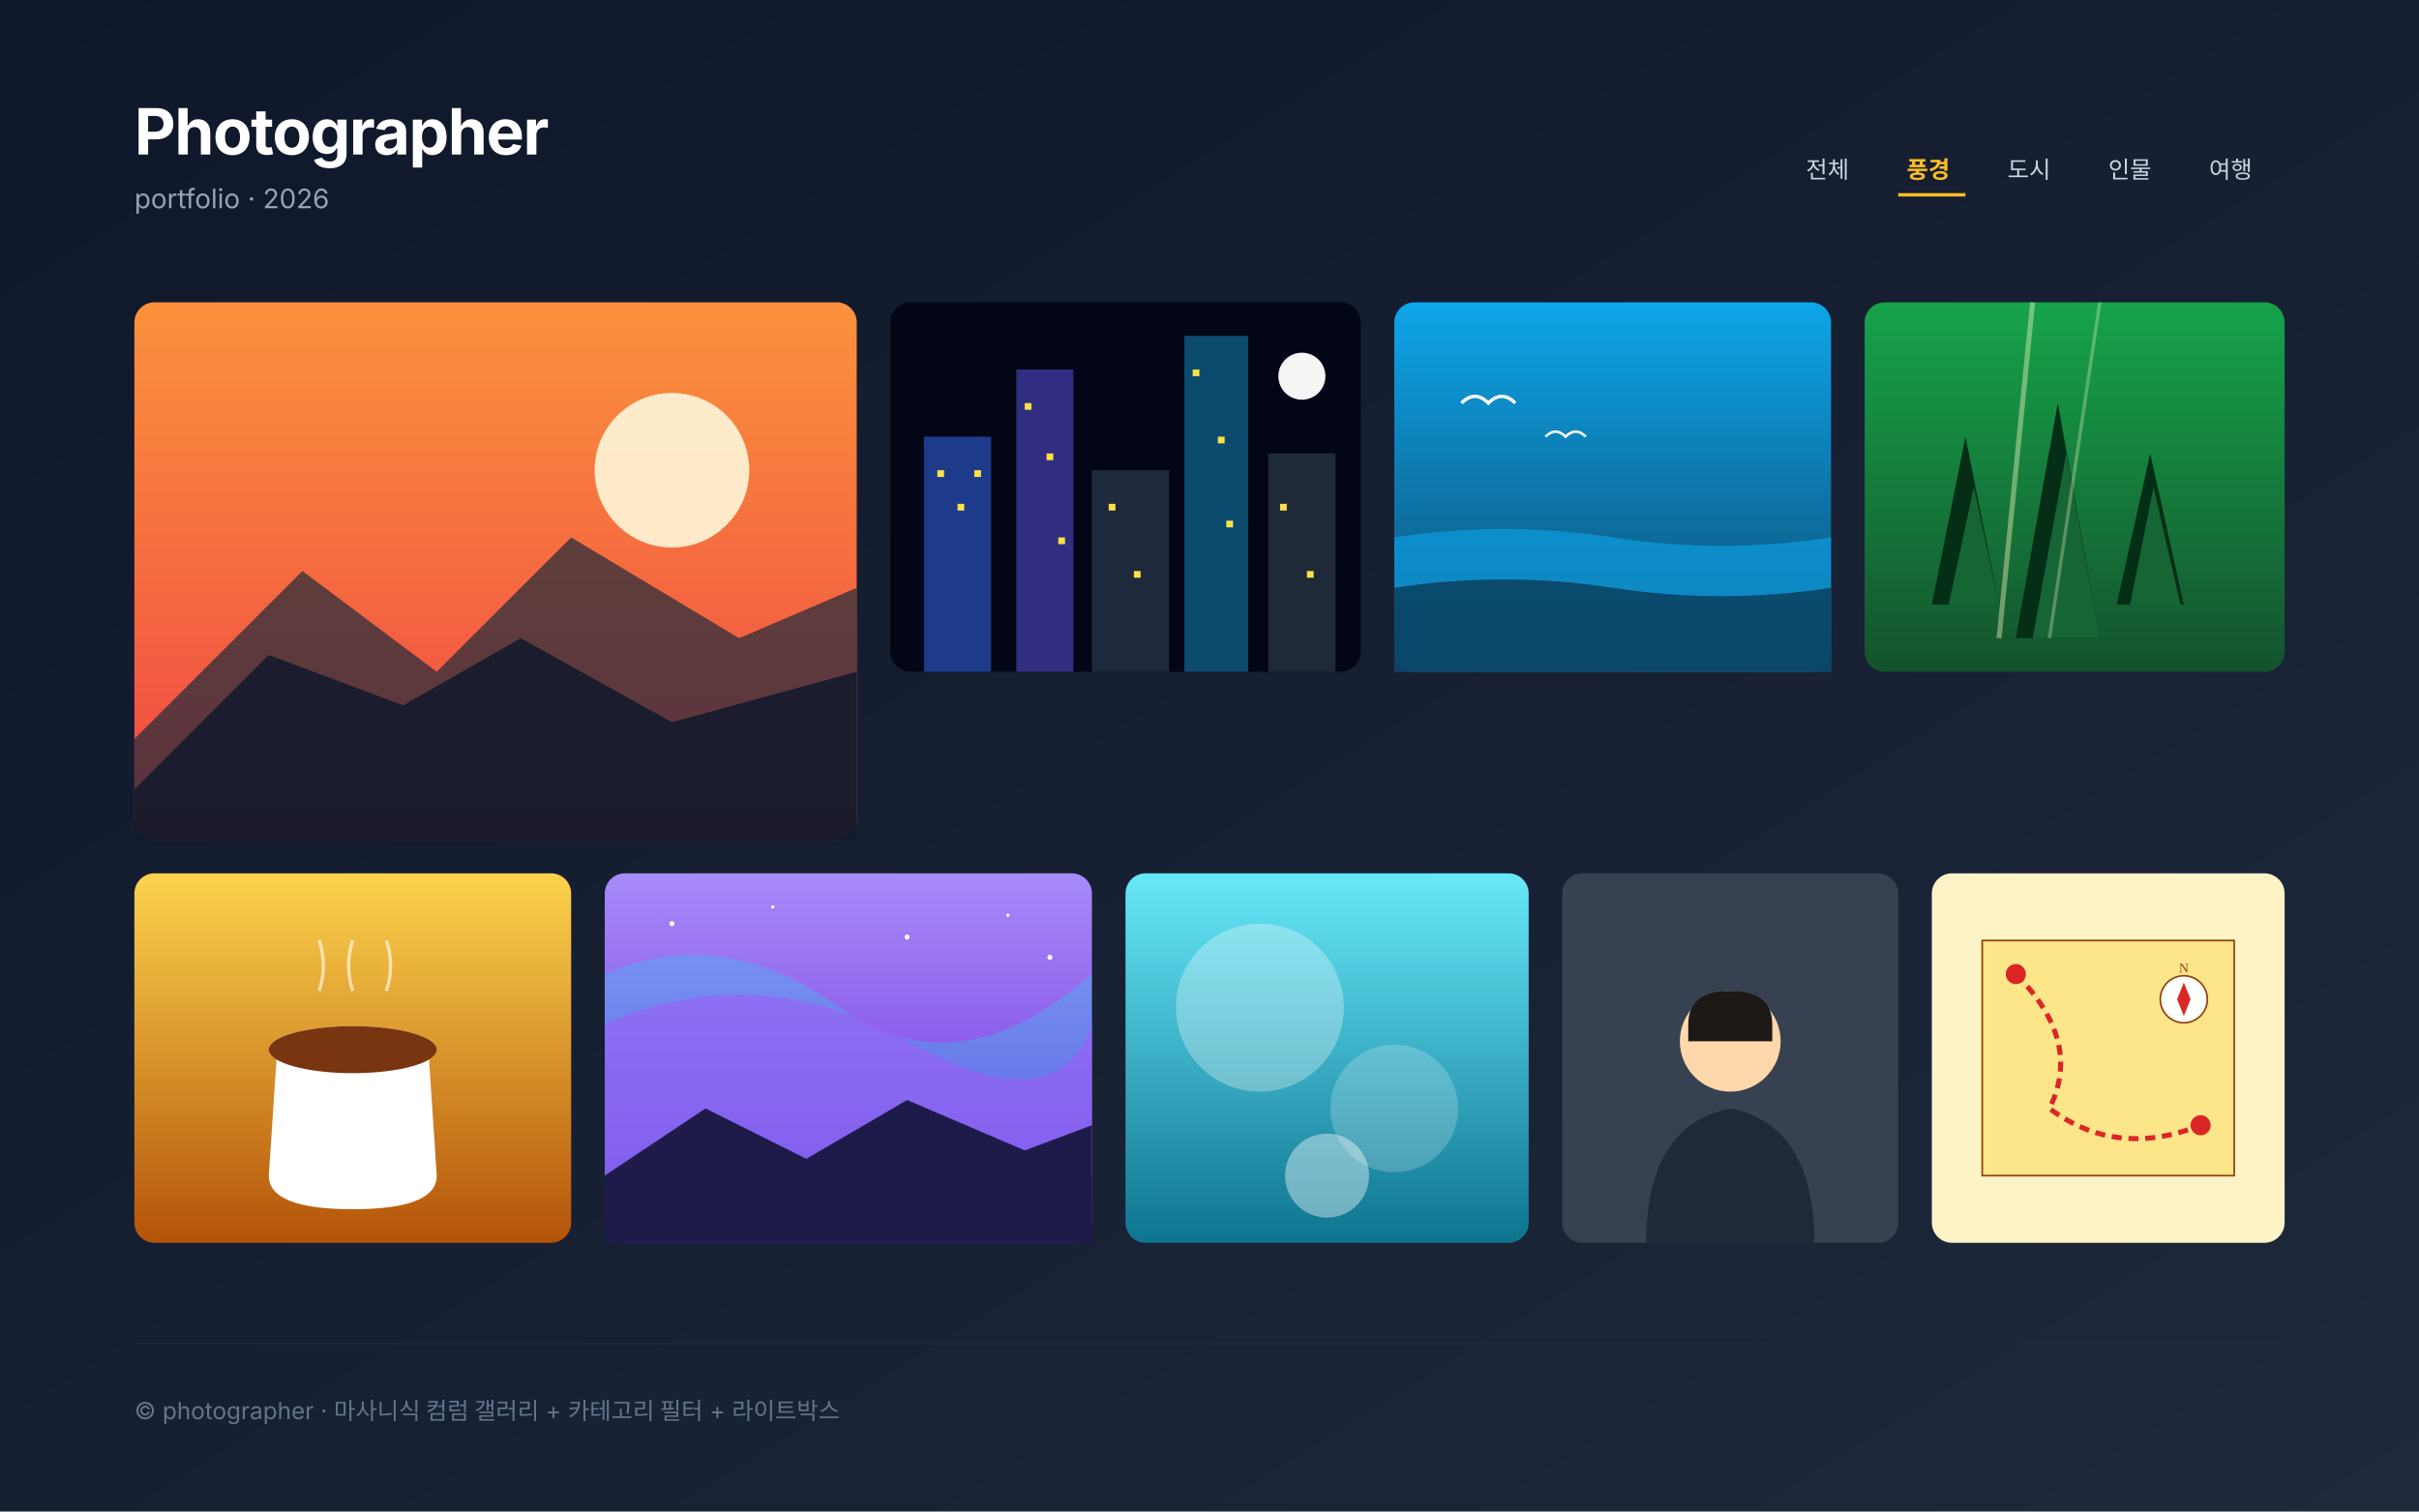
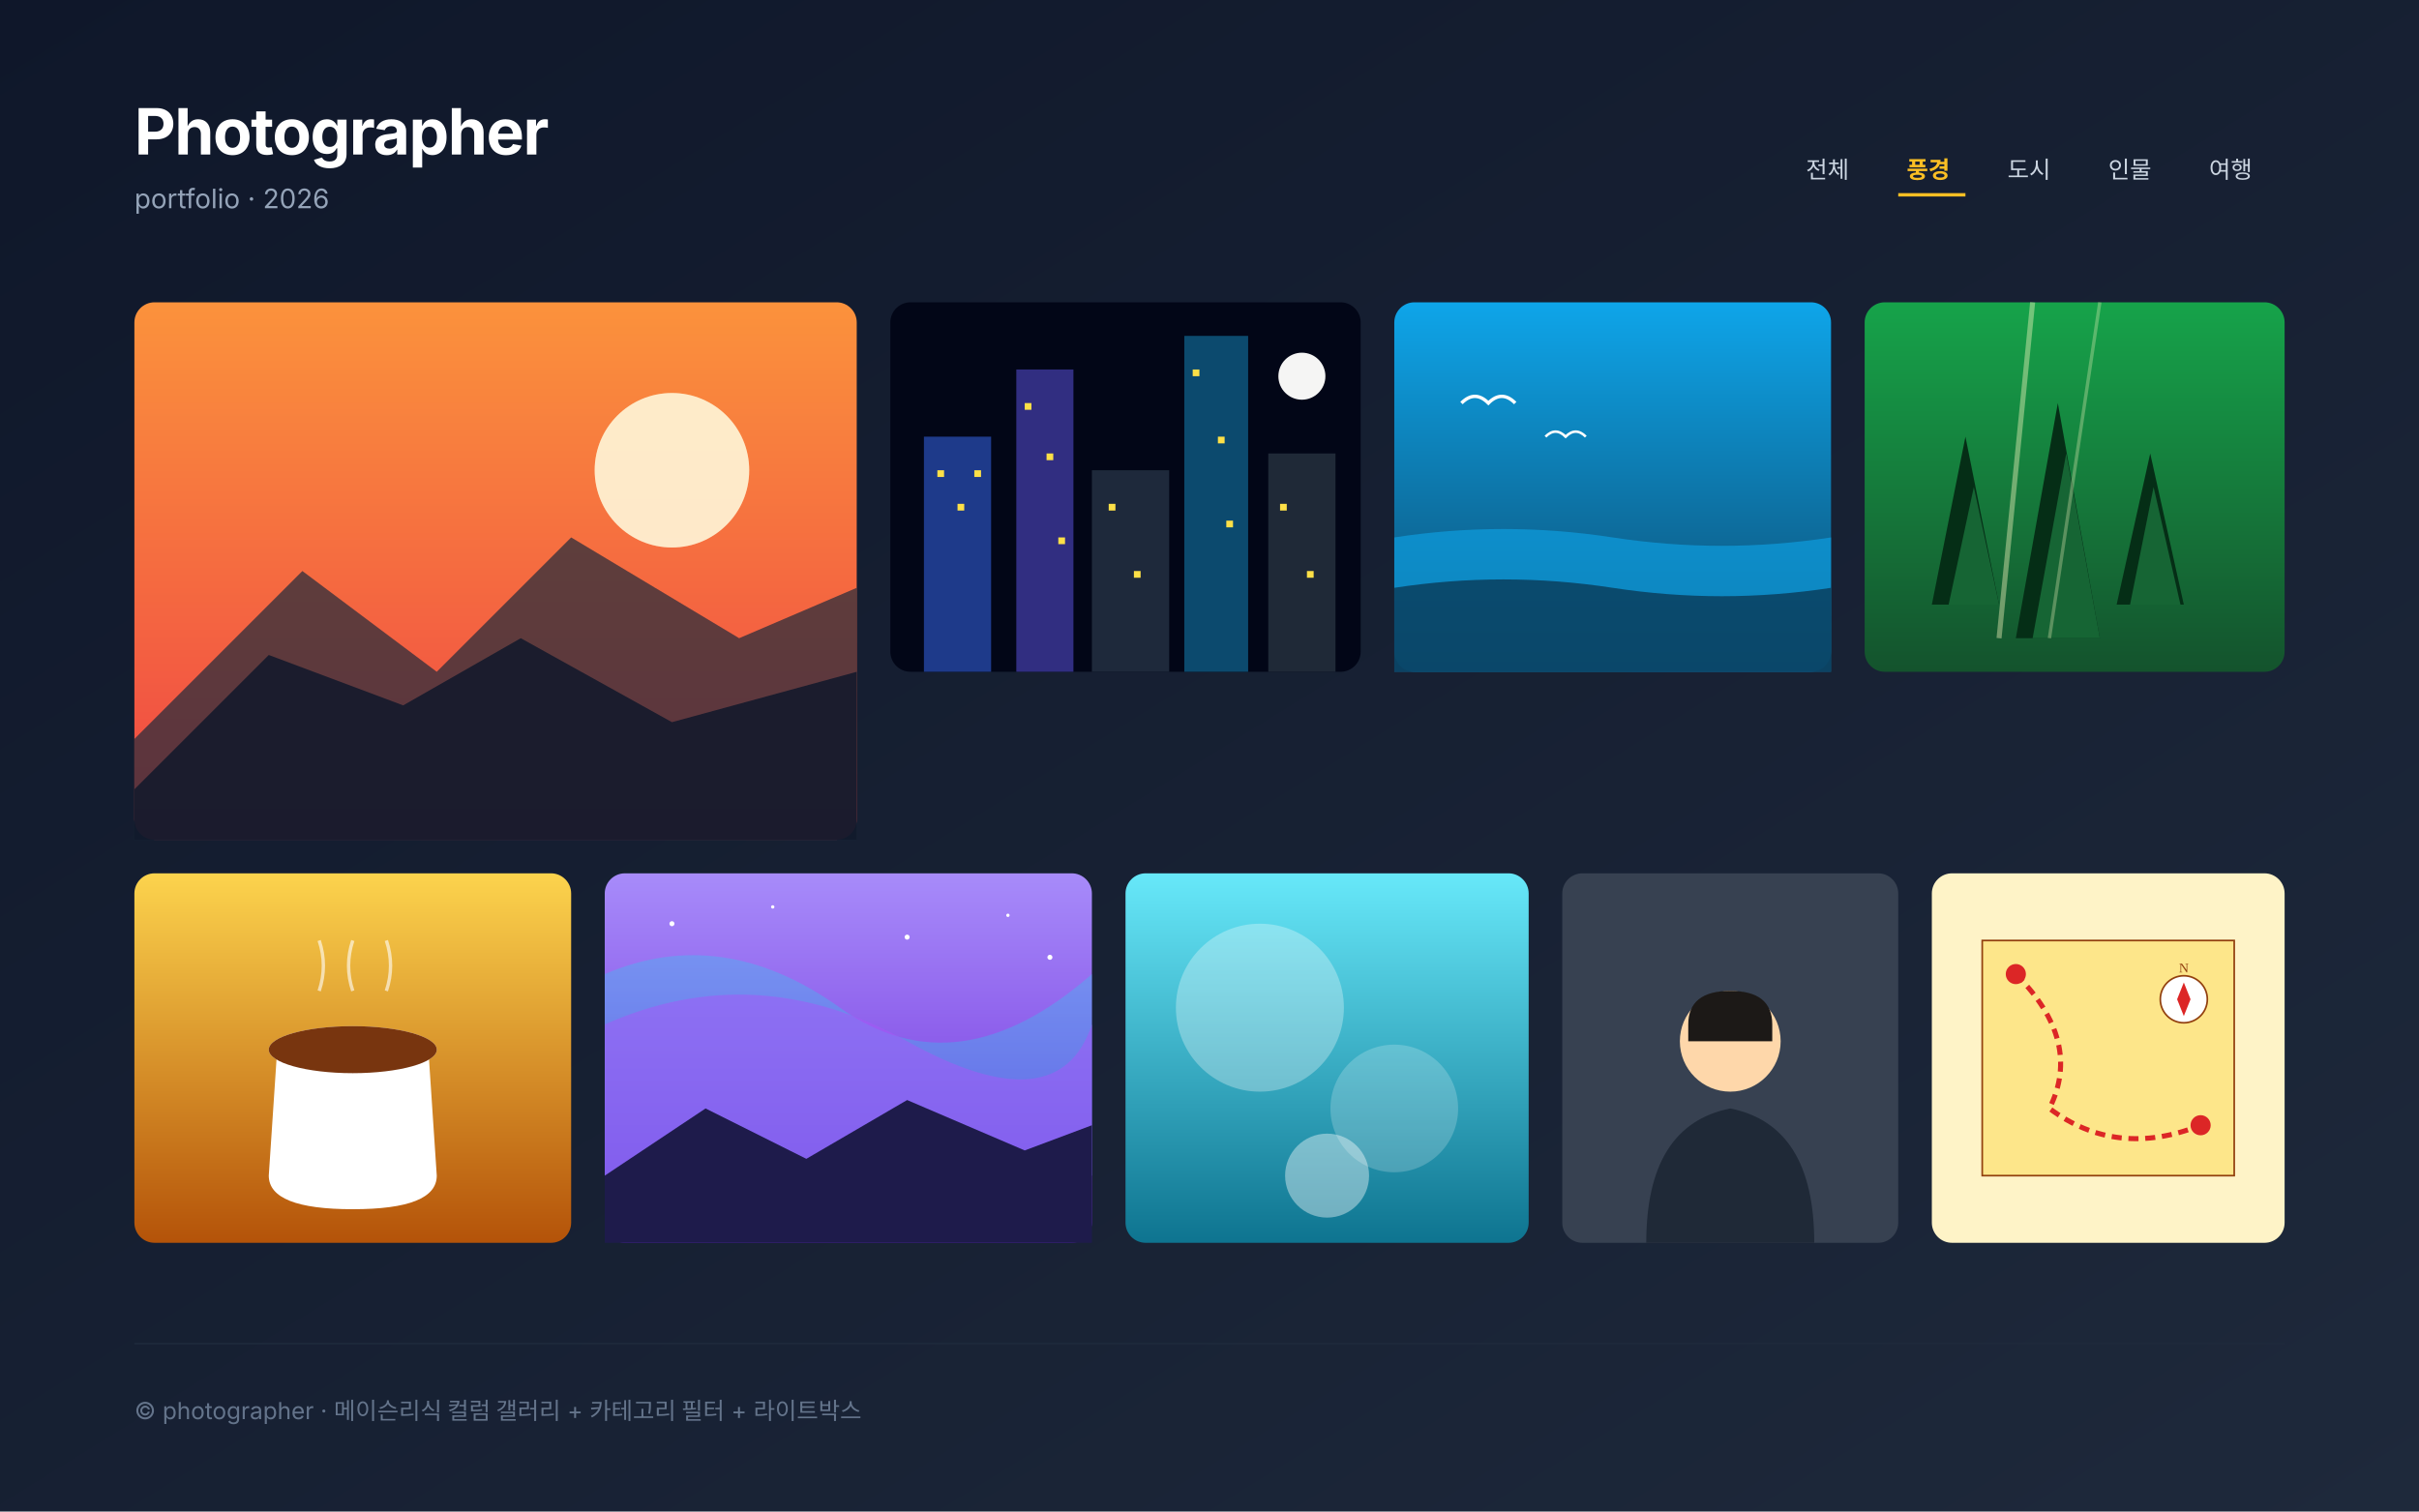
<svg xmlns="http://www.w3.org/2000/svg" viewBox="0 0 1440 900" width="1440" height="900" role="img" aria-label="사진작가 포트폴리오 미리보기">
  <defs>
    <linearGradient id="bg-pg" x1="0" y1="0" x2="1" y2="1">
      <stop offset="0" stop-color="#0f172a" />
      <stop offset="1" stop-color="#1e293b" />
    </linearGradient>
    <linearGradient id="sky" x1="0" y1="0" x2="0" y2="1">
      <stop offset="0" stop-color="#fb923c" />
      <stop offset="1" stop-color="#ef4444" />
    </linearGradient>
    <linearGradient id="sea" x1="0" y1="0" x2="0" y2="1">
      <stop offset="0" stop-color="#0ea5e9" />
      <stop offset="1" stop-color="#0c4a6e" />
    </linearGradient>
    <linearGradient id="forest" x1="0" y1="0" x2="0" y2="1">
      <stop offset="0" stop-color="#16a34a" />
      <stop offset="1" stop-color="#14532d" />
    </linearGradient>
    <linearGradient id="purple" x1="0" y1="0" x2="0" y2="1">
      <stop offset="0" stop-color="#a78bfa" />
      <stop offset="1" stop-color="#6d28d9" />
    </linearGradient>
    <linearGradient id="warm" x1="0" y1="0" x2="0" y2="1">
      <stop offset="0" stop-color="#fcd34d" />
      <stop offset="1" stop-color="#b45309" />
    </linearGradient>
    <linearGradient id="cool" x1="0" y1="0" x2="0" y2="1">
      <stop offset="0" stop-color="#67e8f9" />
      <stop offset="1" stop-color="#0e7490" />
    </linearGradient>
  </defs>
  <rect width="1440" height="900" fill="url(#bg-pg)" />
  <g font-family="-apple-system, 'Segoe UI', system-ui, sans-serif">
    <text x="80" y="92" fill="#fff" font-size="38" font-weight="700" letter-spacing="-0.02em">Photographer</text>
    <text x="80" y="124" fill="#94a3b8" font-size="16">portfolio · 2026</text>
    <g font-size="14" fill="#cbd5e1">
      <text x="1075" y="106">전체</text>
      <text x="1135" y="106" fill="#fbbf24" font-weight="700">풍경</text>
      <text x="1195" y="106">도시</text>
      <text x="1255" y="106">인물</text>
      <text x="1315" y="106">여행</text>
      <line x1="1130" y1="116" x2="1170" y2="116" stroke="#fbbf24" stroke-width="2" />
    </g>
  </g>
  <g>
    <g transform="translate(80,180)">
      <rect width="430" height="320" rx="12" fill="url(#sky)" />
      <polygon points="0,260 100,160 180,220 260,140 360,200 430,170 430,320 0,320" fill="#1e293b" opacity="0.7" />
      <polygon points="0,290 80,210 160,240 230,200 320,250 430,220 430,320 0,320" fill="#0f172a" opacity="0.85" />
      <circle cx="320" cy="100" r="46" fill="#fef3c7" opacity="0.85" />
      <circle cx="320" cy="100" r="46" fill="#fff" opacity="0.3" />
    </g>
    <g transform="translate(530,180)">
      <rect width="280" height="220" rx="12" fill="#020617" />
      <rect x="20" y="80" width="40" height="140" fill="#1e3a8a" />
      <rect x="75" y="40" width="34" height="180" fill="#312e81" />
      <rect x="120" y="100" width="46" height="120" fill="#1e293b" />
      <rect x="175" y="20" width="38" height="200" fill="#0c4a6e" />
      <rect x="225" y="90" width="40" height="130" fill="#1f2937" />
      <g fill="#fde047">
        <rect x="28" y="100" width="4" height="4" />
        <rect x="40" y="120" width="4" height="4" />
        <rect x="50" y="100" width="4" height="4" />
        <rect x="80" y="60" width="4" height="4" />
        <rect x="93" y="90" width="4" height="4" />
        <rect x="100" y="140" width="4" height="4" />
        <rect x="130" y="120" width="4" height="4" />
        <rect x="145" y="160" width="4" height="4" />
        <rect x="180" y="40" width="4" height="4" />
        <rect x="195" y="80" width="4" height="4" />
        <rect x="200" y="130" width="4" height="4" />
        <rect x="232" y="120" width="4" height="4" />
        <rect x="248" y="160" width="4" height="4" />
      </g>
      <circle cx="245" cy="44" r="14" fill="#f5f5f4" />
    </g>
    <g transform="translate(830,180)">
      <rect width="260" height="220" rx="12" fill="url(#sea)" />
      <path d="M0,140 Q65,130 130,140 T260,140 L260,220 L0,220 Z" fill="#0ea5e9" opacity="0.6" />
      <path d="M0,170 Q65,160 130,170 T260,170 L260,220 L0,220 Z" fill="#082f49" opacity="0.7" />
      <path d="M40,60 q8,-8 16,0 q8,-8 16,0" stroke="#fff" stroke-width="2" fill="none" />
      <path d="M90,80 q6,-6 12,0 q6,-6 12,0" stroke="#fff" stroke-width="1.5" fill="none" />
    </g>
    <g transform="translate(1110,180)">
      <rect width="250" height="220" rx="12" fill="url(#forest)" />
      <g fill="#052e16">
        <polygon points="40,180 60,80 80,180" />
        <polygon points="90,200 115,60 140,200" />
        <polygon points="150,180 170,90 190,180" />
      </g>
      <g fill="#166534">
        <polygon points="50,180 65,110 80,180" />
        <polygon points="100,200 120,90 140,200" />
        <polygon points="158,180 172,110 188,180" />
      </g>
      <line x1="100" y1="0" x2="80" y2="200" stroke="#fef9c3" stroke-width="3" opacity="0.4" />
      <line x1="140" y1="0" x2="110" y2="200" stroke="#fef9c3" stroke-width="2" opacity="0.3" />
    </g>
    <g transform="translate(80,520)">
      <rect width="260" height="220" rx="12" fill="url(#warm)" />
      <ellipse cx="130" cy="105" rx="50" ry="14" fill="#fff" opacity="0.8" />
      <path d="M85,105 L80,180 Q80,200 130,200 Q180,200 180,180 L175,105 Z" fill="#fff" />
      <ellipse cx="130" cy="105" rx="50" ry="14" fill="#78350f" />
      <path d="M110,70 q5,-15 0,-30 M130,70 q-5,-15 0,-30 M150,70 q5,-15 0,-30" stroke="#fff" stroke-width="2" fill="none" opacity="0.6" />
    </g>
    <g transform="translate(360,520)">
      <rect width="290" height="220" rx="12" fill="url(#purple)" />
      <path d="M0,60 Q70,30 140,80 T290,60 L290,180 L0,180 Z" fill="#22d3ee" opacity="0.3" />
      <path d="M0,90 Q90,50 180,100 T290,90 L290,180 L0,180 Z" fill="#a855f7" opacity="0.5" />
      <g fill="#fff">
        <circle cx="40" cy="30" r="1.5" />
        <circle cx="100" cy="20" r="1" />
        <circle cx="180" cy="38" r="1.5" />
        <circle cx="240" cy="25" r="1" />
        <circle cx="265" cy="50" r="1.5" />
      </g>
      <polygon points="0,180 60,140 120,170 180,135 250,165 290,150 290,220 0,220" fill="#1e1b4b" />
    </g>
    <g transform="translate(670,520)">
      <rect width="240" height="220" rx="12" fill="url(#cool)" />
      <circle cx="80" cy="80" r="50" fill="#fff" opacity="0.3" />
      <circle cx="160" cy="140" r="38" fill="#fff" opacity="0.2" />
      <circle cx="120" cy="180" r="25" fill="#fff" opacity="0.4" />
    </g>
    <g transform="translate(930,520)">
      <rect width="200" height="220" rx="12" fill="#374151" />
      <circle cx="100" cy="100" r="30" fill="#fed7aa" />
      <path d="M50,220 Q50,150 100,140 Q150,150 150,220 Z" fill="#1f2937" />
      <path d="M75,90 Q75,70 100,70 Q125,70 125,90 L125,100 L75,100 Z" fill="#1c1917" />
    </g>
    <g transform="translate(1150,520)">
      <rect width="210" height="220" rx="12" fill="#fef3c7" />
      <path d="M30,40 L180,40 L180,180 L30,180 Z" fill="#fde68a" stroke="#92400e" stroke-width="1" />
      <path d="M50,60 Q90,100 70,140 Q110,170 160,150" stroke="#dc2626" stroke-width="3" fill="none" stroke-dasharray="6 4" />
      <circle cx="50" cy="60" r="6" fill="#dc2626" />
      <circle cx="160" cy="150" r="6" fill="#dc2626" />
      <g transform="translate(150,75)">
        <circle r="14" fill="#fff" stroke="#92400e" stroke-width="1" />
        <polygon points="0,-10 4,0 0,10 -4,0" fill="#dc2626" />
        <text x="0" y="-16" font-size="8" fill="#92400e" text-anchor="middle">N</text>
      </g>
    </g>
  </g>
  <g font-family="-apple-system, 'Segoe UI', system-ui, sans-serif">
    <line x1="80" y1="800" x2="1360" y2="800" stroke="#1e293b" />
-     <text x="80" y="845" fill="#64748b" font-size="14">© photographer · 마사니식 컴럼 갤러리 + 카테고리 필터 + 라이트박스</text>
+     <text x="80" y="845" fill="#64748b" font-size="14">© photographer · 메이슨리식 컬럼 갤러리 + 카테고리 필터 + 라이트박스</text>
  </g>
</svg>
